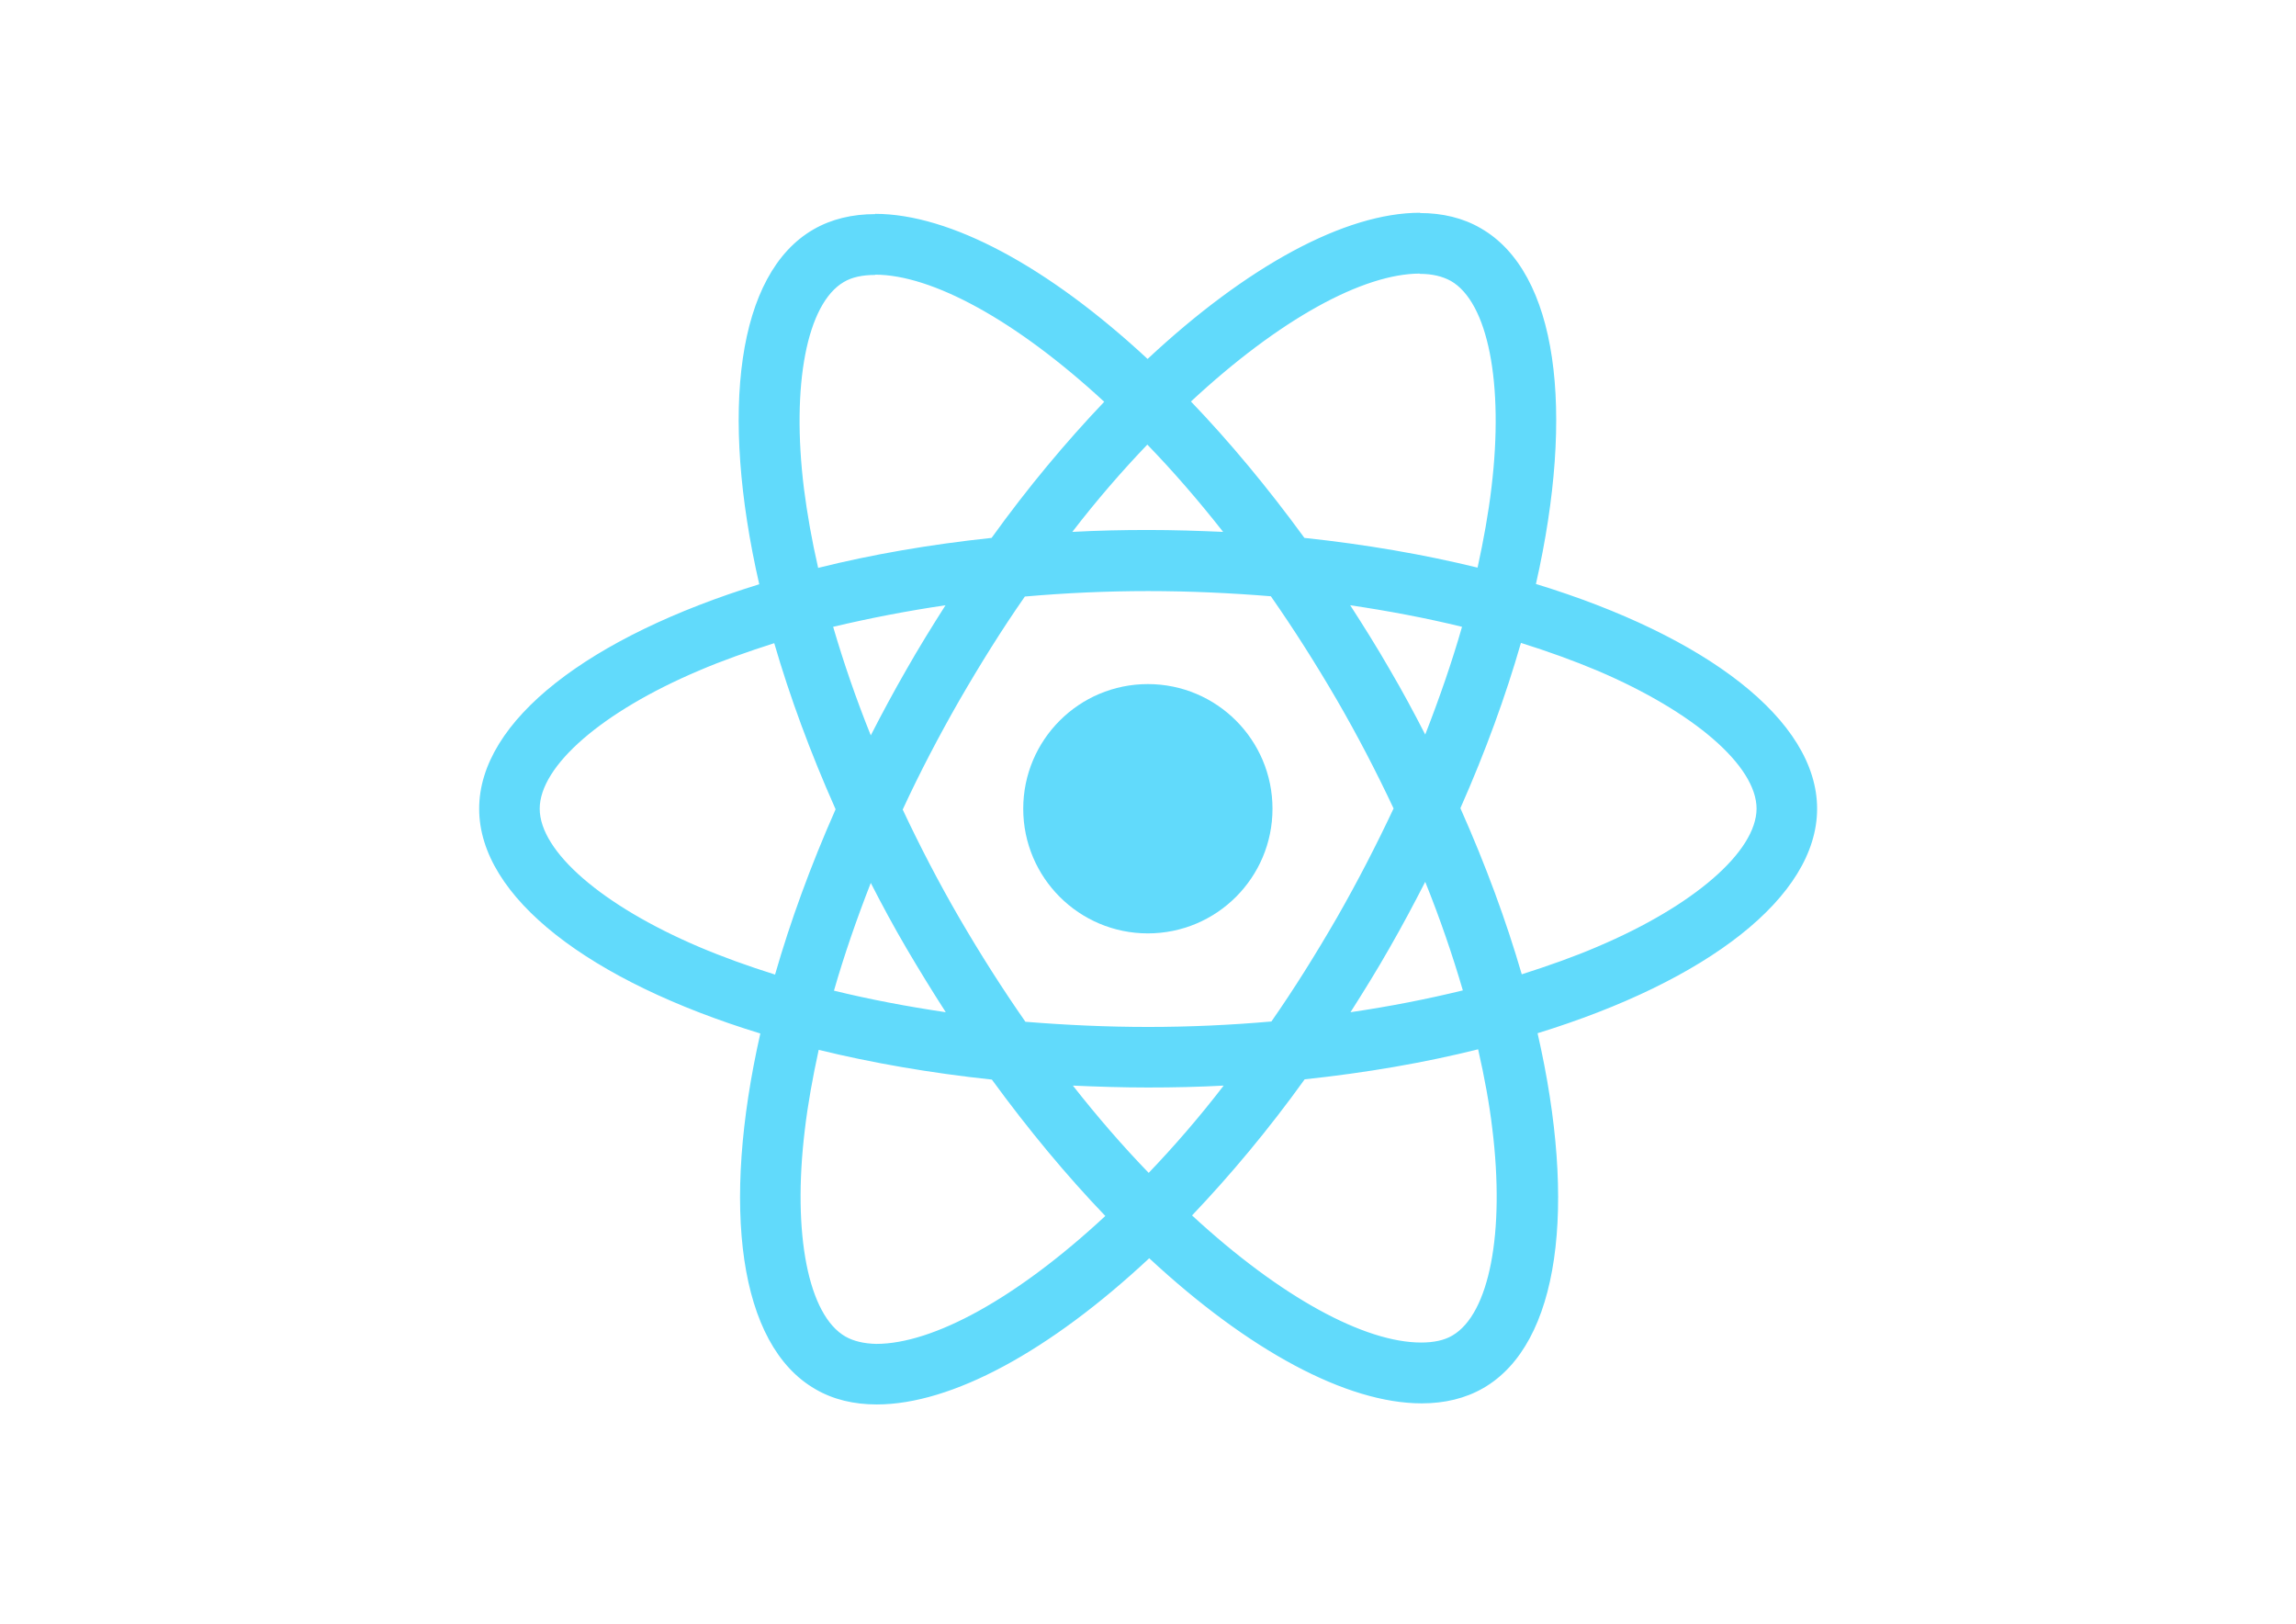
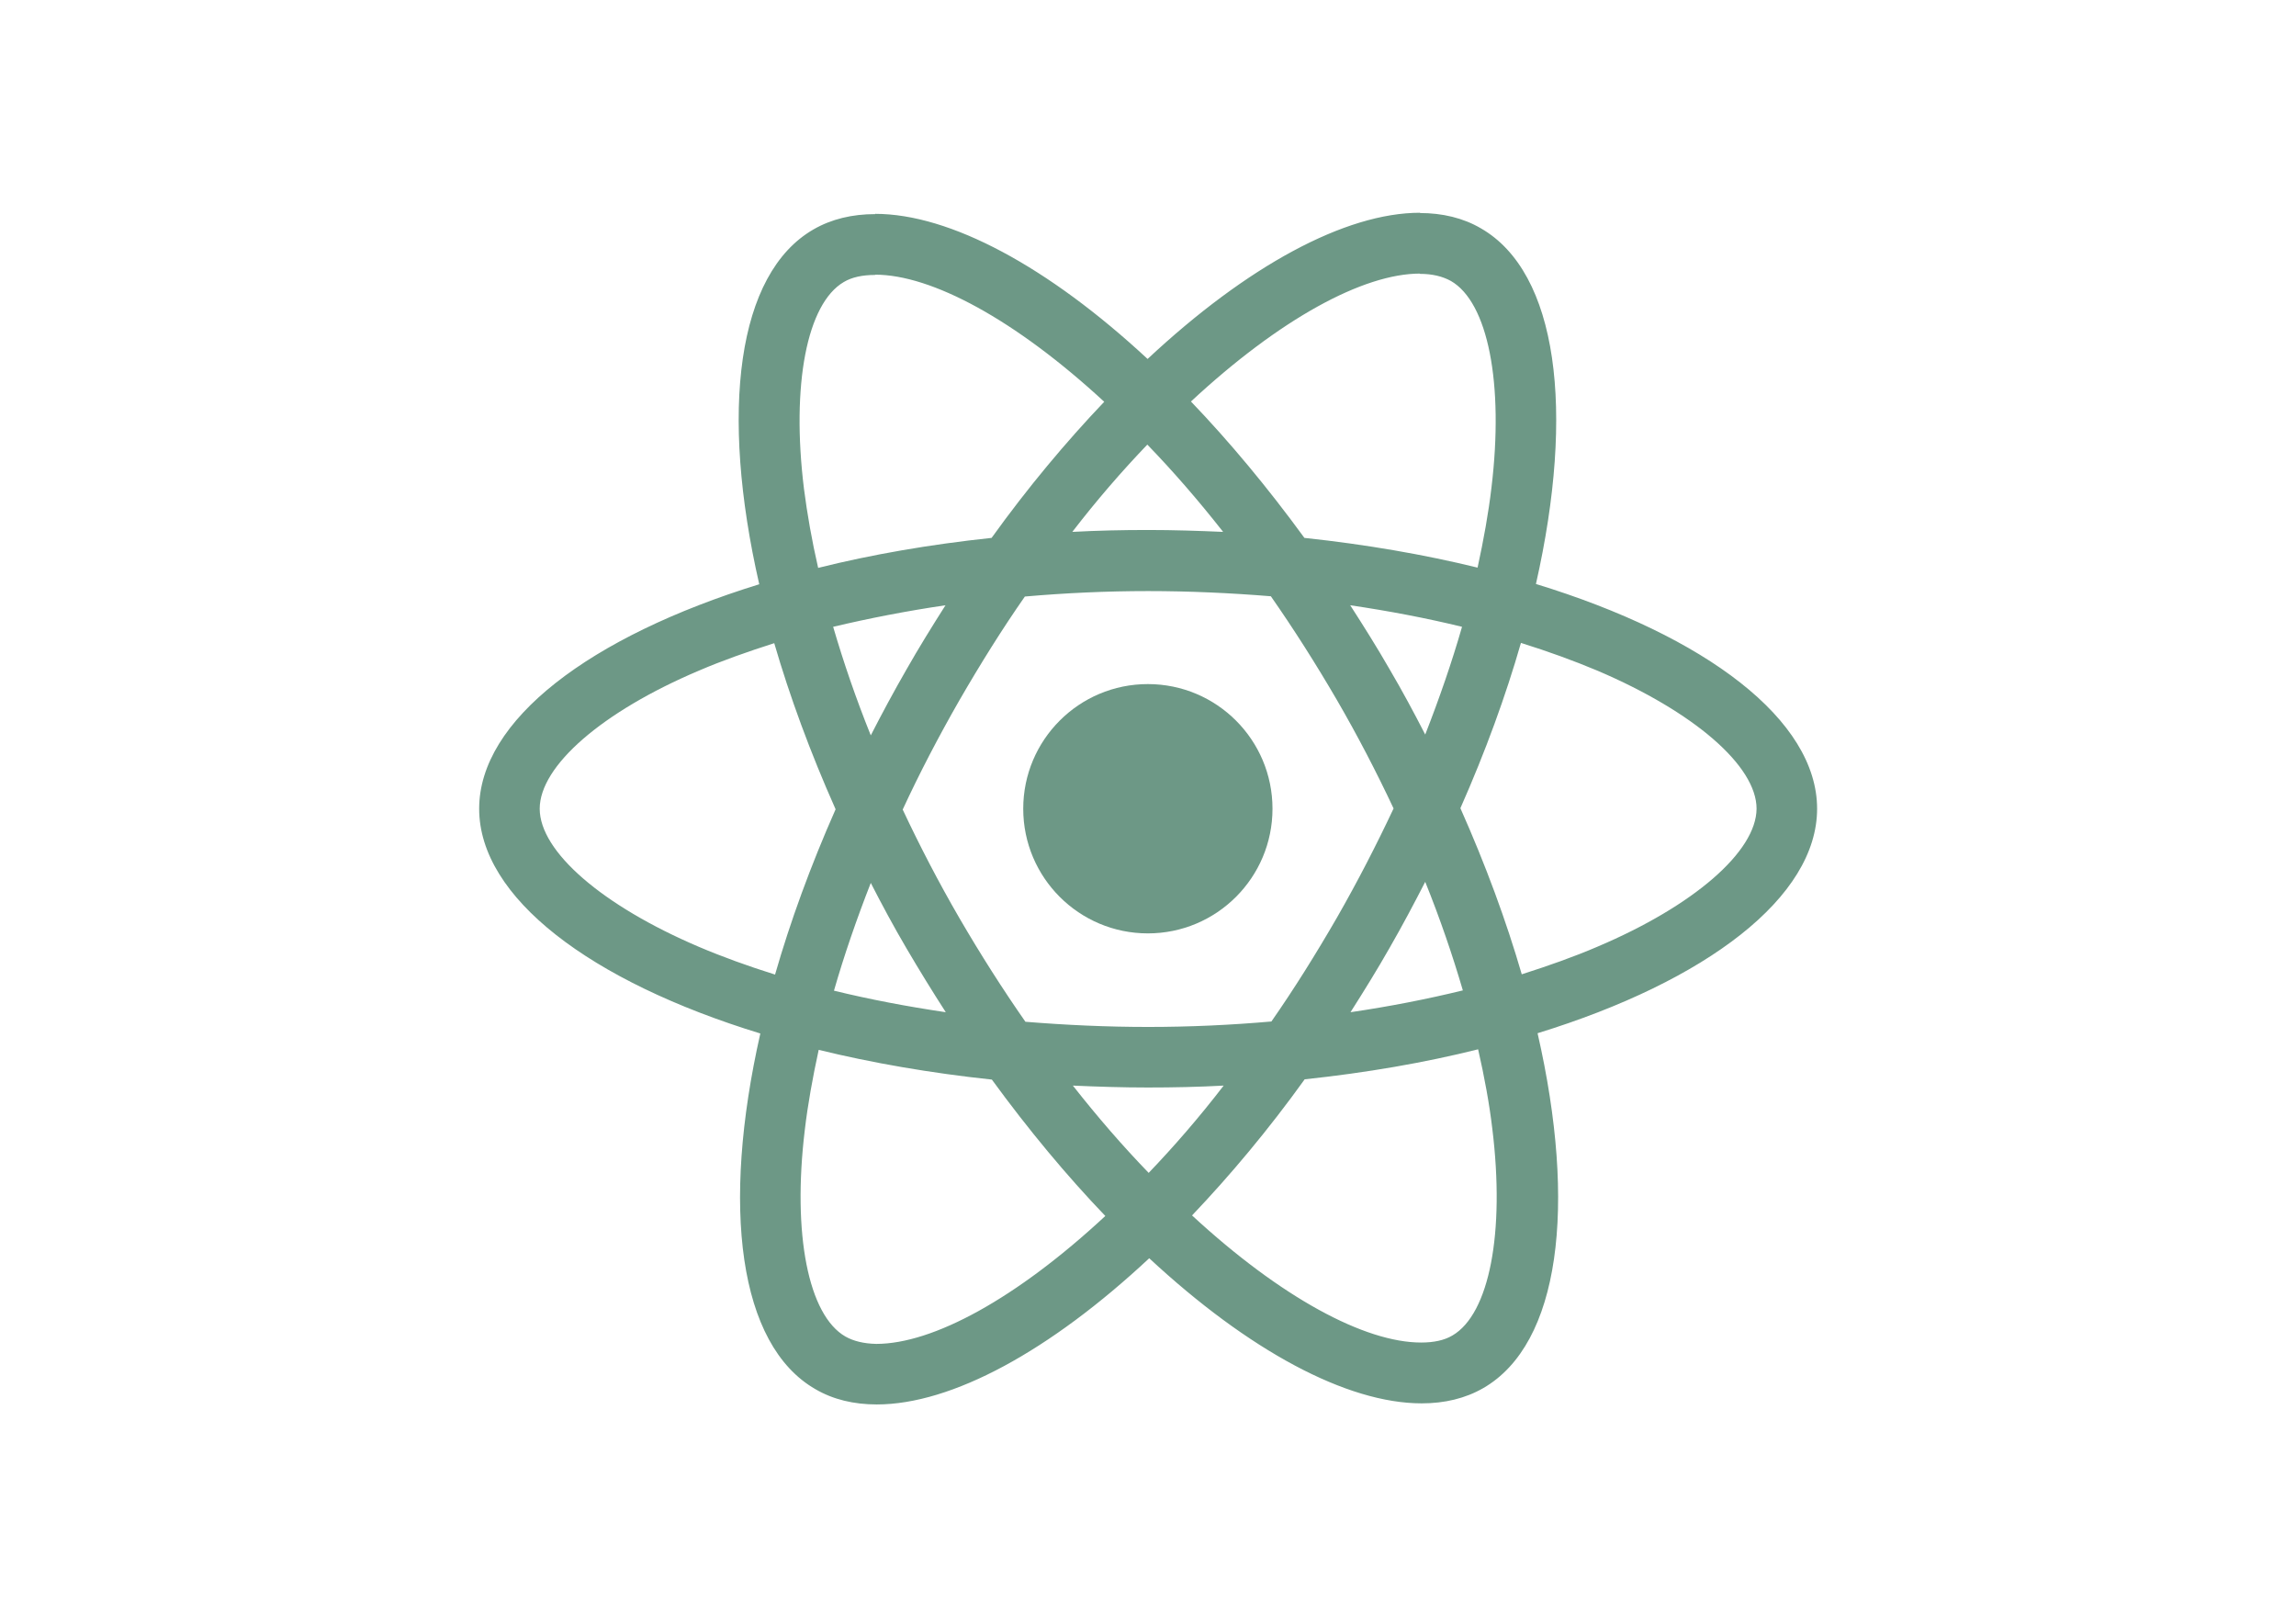
<svg xmlns="http://www.w3.org/2000/svg" viewBox="0 0 841.9 595.3">
-   <g fill="#61DAFB">
+   <g fill="#6d9886">
    <path d="M666.3 296.5c0-32.5-40.7-63.3-103.1-82.4 14.4-63.6 8-114.2-20.2-130.4-6.5-3.8-14.1-5.6-22.4-5.6v22.3c4.6 0 8.3.9 11.4 2.6 13.6 7.8 19.5 37.5 14.9 75.7-1.1 9.4-2.9 19.3-5.1 29.4-19.6-4.8-41-8.5-63.5-10.9-13.5-18.5-27.5-35.3-41.6-50 32.6-30.3 63.2-46.9 84-46.9V78c-27.5 0-63.5 19.6-99.9 53.6-36.4-33.8-72.4-53.2-99.9-53.2v22.3c20.7 0 51.4 16.5 84 46.6-14 14.7-28 31.4-41.3 49.9-22.6 2.4-44 6.1-63.6 11-2.3-10-4-19.7-5.2-29-4.7-38.2 1.1-67.9 14.6-75.8 3-1.8 6.9-2.6 11.5-2.6V78.5c-8.4 0-16 1.8-22.6 5.6-28.1 16.2-34.4 66.7-19.9 130.1-62.2 19.2-102.7 49.9-102.7 82.3 0 32.5 40.7 63.3 103.1 82.4-14.4 63.6-8 114.2 20.2 130.4 6.5 3.8 14.1 5.6 22.5 5.6 27.5 0 63.5-19.6 99.9-53.6 36.4 33.8 72.4 53.2 99.9 53.2 8.4 0 16-1.8 22.6-5.6 28.1-16.2 34.4-66.7 19.9-130.1 62-19.1 102.5-49.9 102.5-82.3zm-130.2-66.7c-3.7 12.9-8.3 26.2-13.5 39.5-4.1-8-8.4-16-13.1-24-4.6-8-9.5-15.8-14.4-23.4 14.2 2.1 27.9 4.7 41 7.9zm-45.8 106.5c-7.8 13.5-15.8 26.3-24.1 38.2-14.9 1.3-30 2-45.2 2-15.1 0-30.2-.7-45-1.9-8.3-11.9-16.4-24.6-24.2-38-7.6-13.1-14.5-26.4-20.8-39.8 6.2-13.4 13.2-26.8 20.7-39.9 7.8-13.5 15.8-26.3 24.1-38.2 14.9-1.3 30-2 45.2-2 15.1 0 30.2.7 45 1.9 8.3 11.9 16.4 24.6 24.2 38 7.6 13.1 14.5 26.4 20.8 39.8-6.3 13.4-13.2 26.8-20.7 39.9zm32.3-13c5.4 13.4 10 26.8 13.8 39.8-13.1 3.2-26.9 5.9-41.2 8 4.9-7.7 9.8-15.6 14.4-23.7 4.6-8 8.9-16.1 13-24.1zM421.2 430c-9.3-9.6-18.6-20.3-27.8-32 9 .4 18.2.7 27.5.7 9.4 0 18.7-.2 27.8-.7-9 11.7-18.3 22.4-27.5 32zm-74.4-58.9c-14.2-2.1-27.9-4.7-41-7.9 3.7-12.9 8.3-26.2 13.5-39.5 4.1 8 8.4 16 13.1 24 4.7 8 9.5 15.8 14.4 23.4zM420.7 163c9.3 9.6 18.6 20.3 27.8 32-9-.4-18.2-.7-27.5-.7-9.4 0-18.7.2-27.8.7 9-11.7 18.3-22.4 27.5-32zm-74 58.9c-4.9 7.7-9.8 15.6-14.4 23.7-4.6 8-8.9 16-13 24-5.4-13.4-10-26.8-13.8-39.8 13.1-3.1 26.9-5.8 41.2-7.9zm-90.5 125.2c-35.4-15.1-58.3-34.9-58.3-50.6 0-15.7 22.9-35.6 58.3-50.6 8.6-3.7 18-7 27.7-10.1 5.7 19.6 13.2 40 22.5 60.9-9.2 20.8-16.6 41.1-22.2 60.6-9.9-3.1-19.3-6.5-28-10.2zM310 490c-13.6-7.8-19.5-37.5-14.9-75.7 1.1-9.4 2.9-19.3 5.1-29.4 19.6 4.8 41 8.5 63.5 10.9 13.5 18.5 27.5 35.3 41.6 50-32.6 30.3-63.2 46.9-84 46.9-4.5-.1-8.3-1-11.3-2.7zm237.2-76.2c4.7 38.2-1.1 67.9-14.6 75.8-3 1.8-6.9 2.6-11.5 2.6-20.7 0-51.4-16.5-84-46.6 14-14.7 28-31.4 41.3-49.9 22.6-2.4 44-6.1 63.6-11 2.3 10.1 4.1 19.8 5.2 29.1zm38.5-66.7c-8.6 3.7-18 7-27.7 10.1-5.7-19.6-13.2-40-22.5-60.9 9.2-20.8 16.6-41.1 22.2-60.6 9.9 3.1 19.3 6.5 28.1 10.2 35.4 15.1 58.3 34.9 58.3 50.6-.1 15.7-23 35.6-58.4 50.6zM320.8 78.4z" />
    <circle cx="420.9" cy="296.5" r="45.7" />
    <path d="M520.5 78.1z" />
  </g>
</svg>
